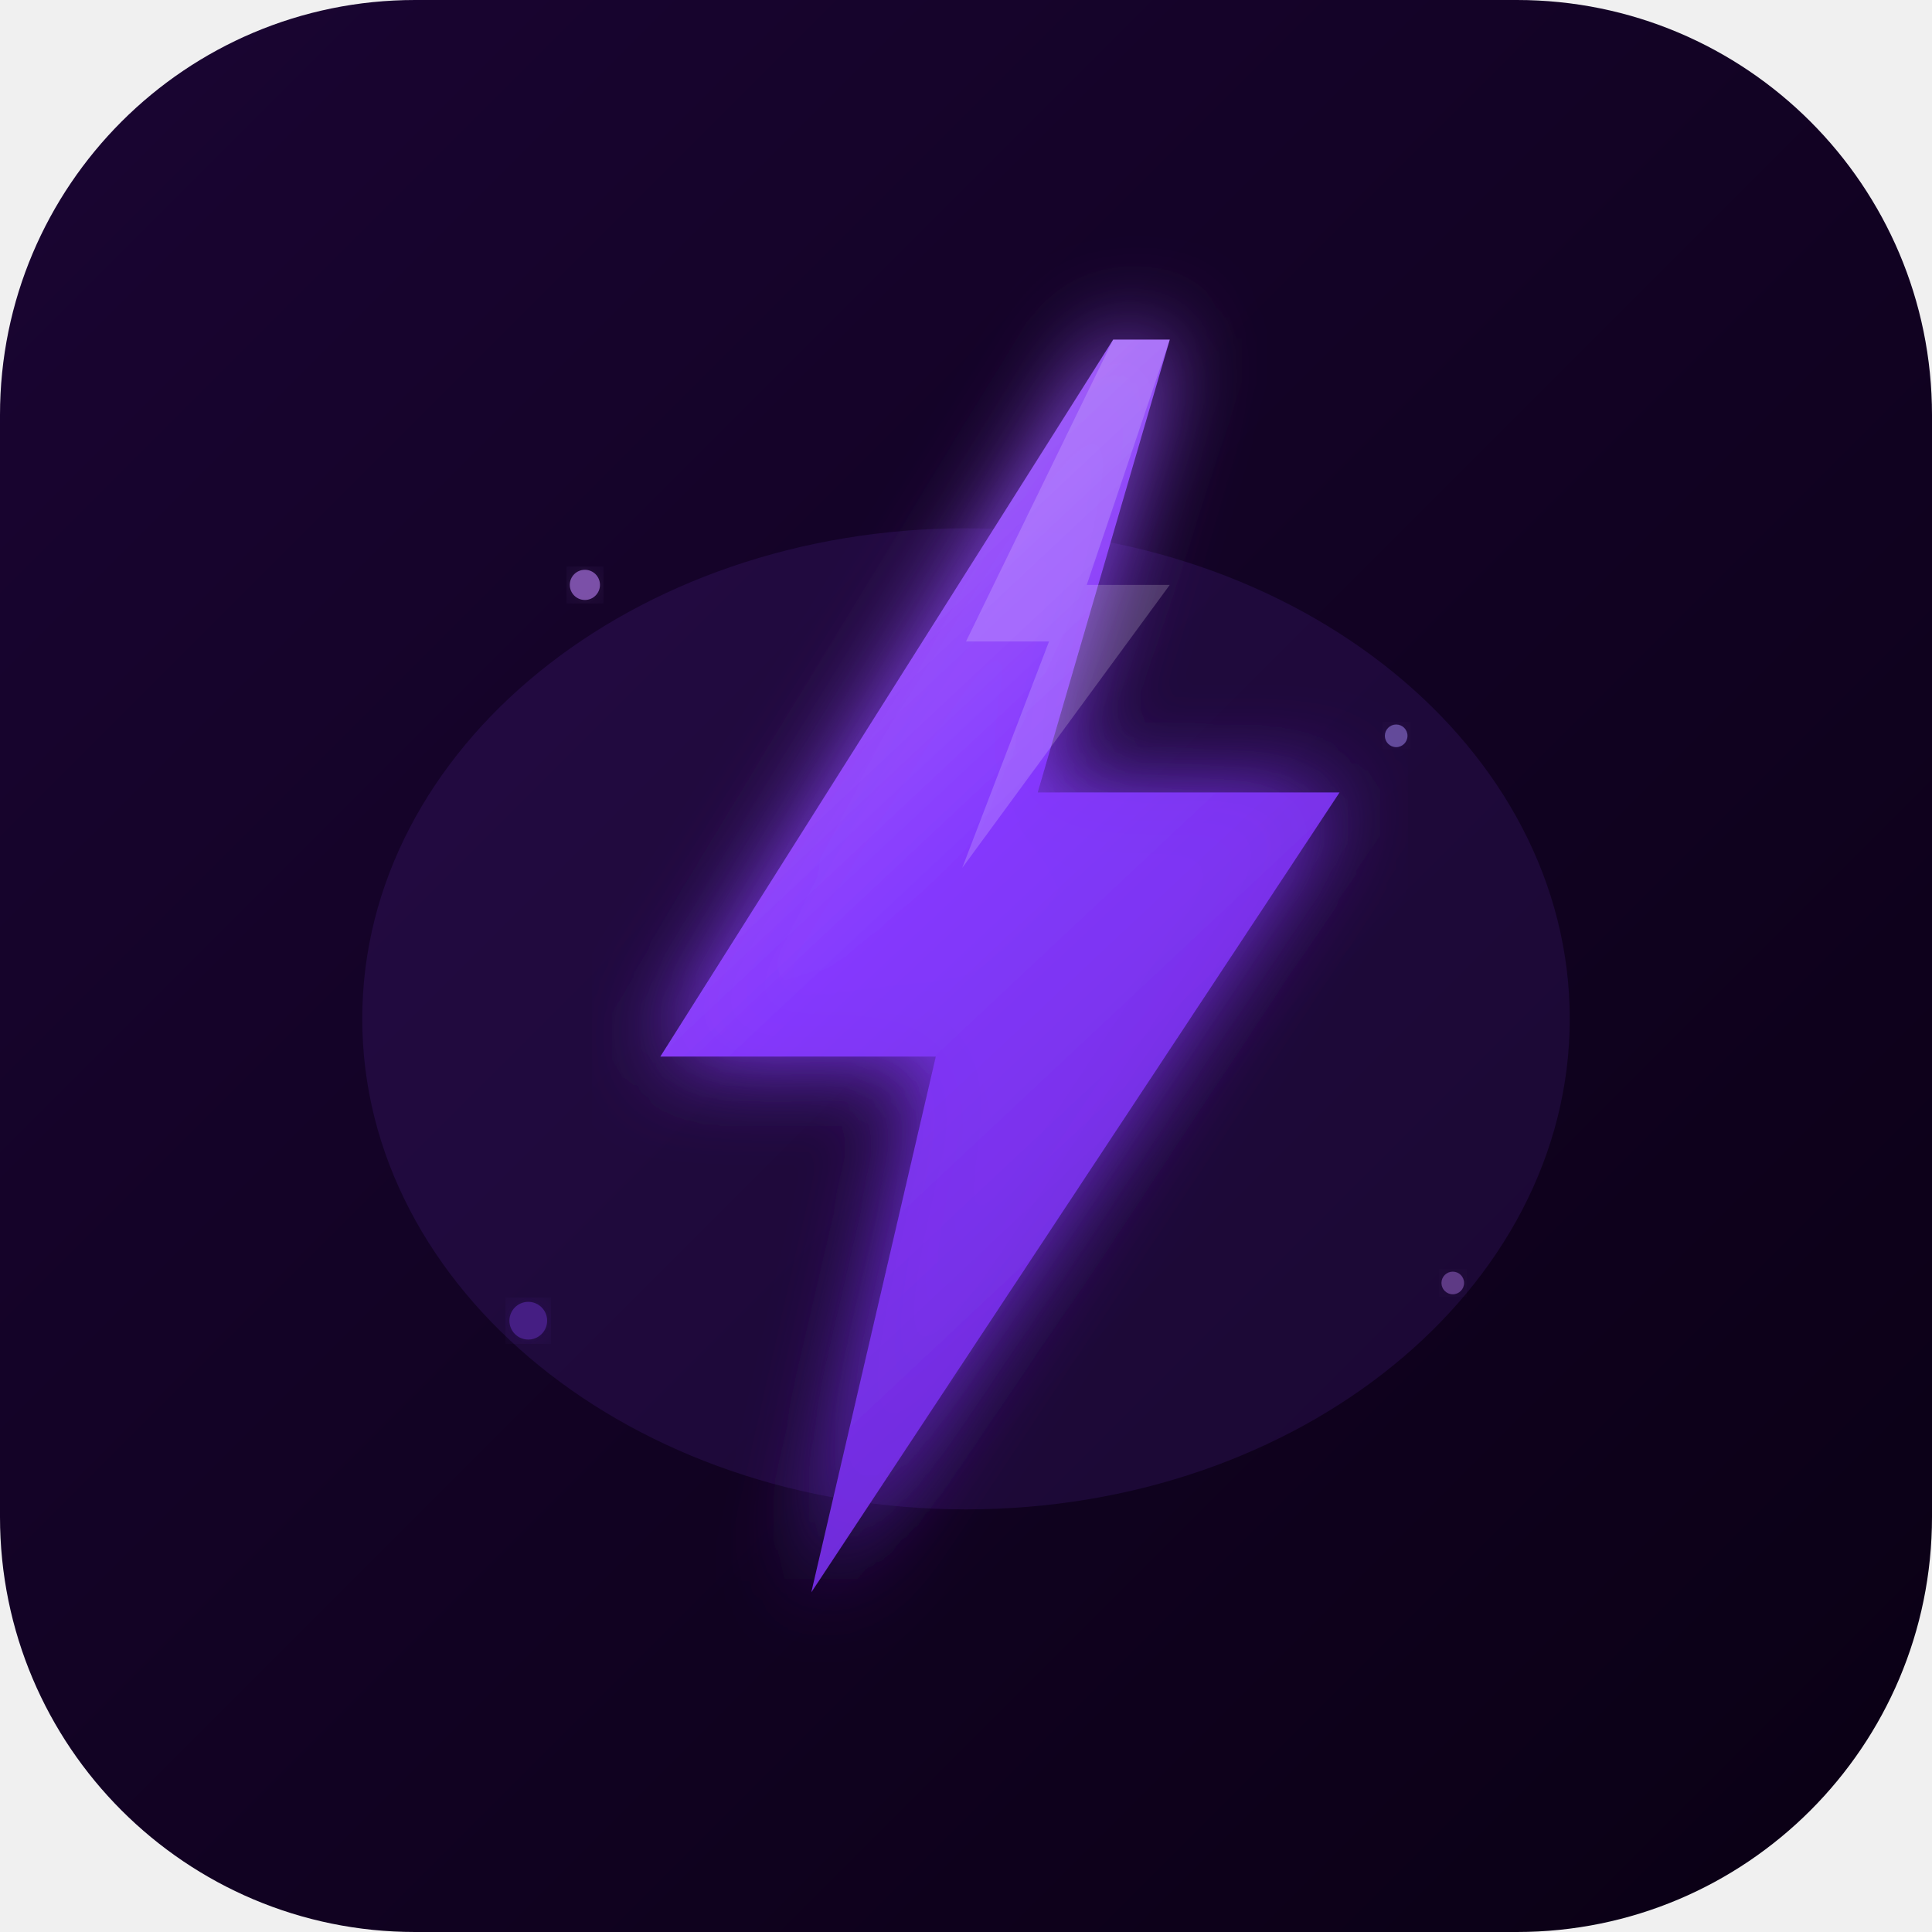
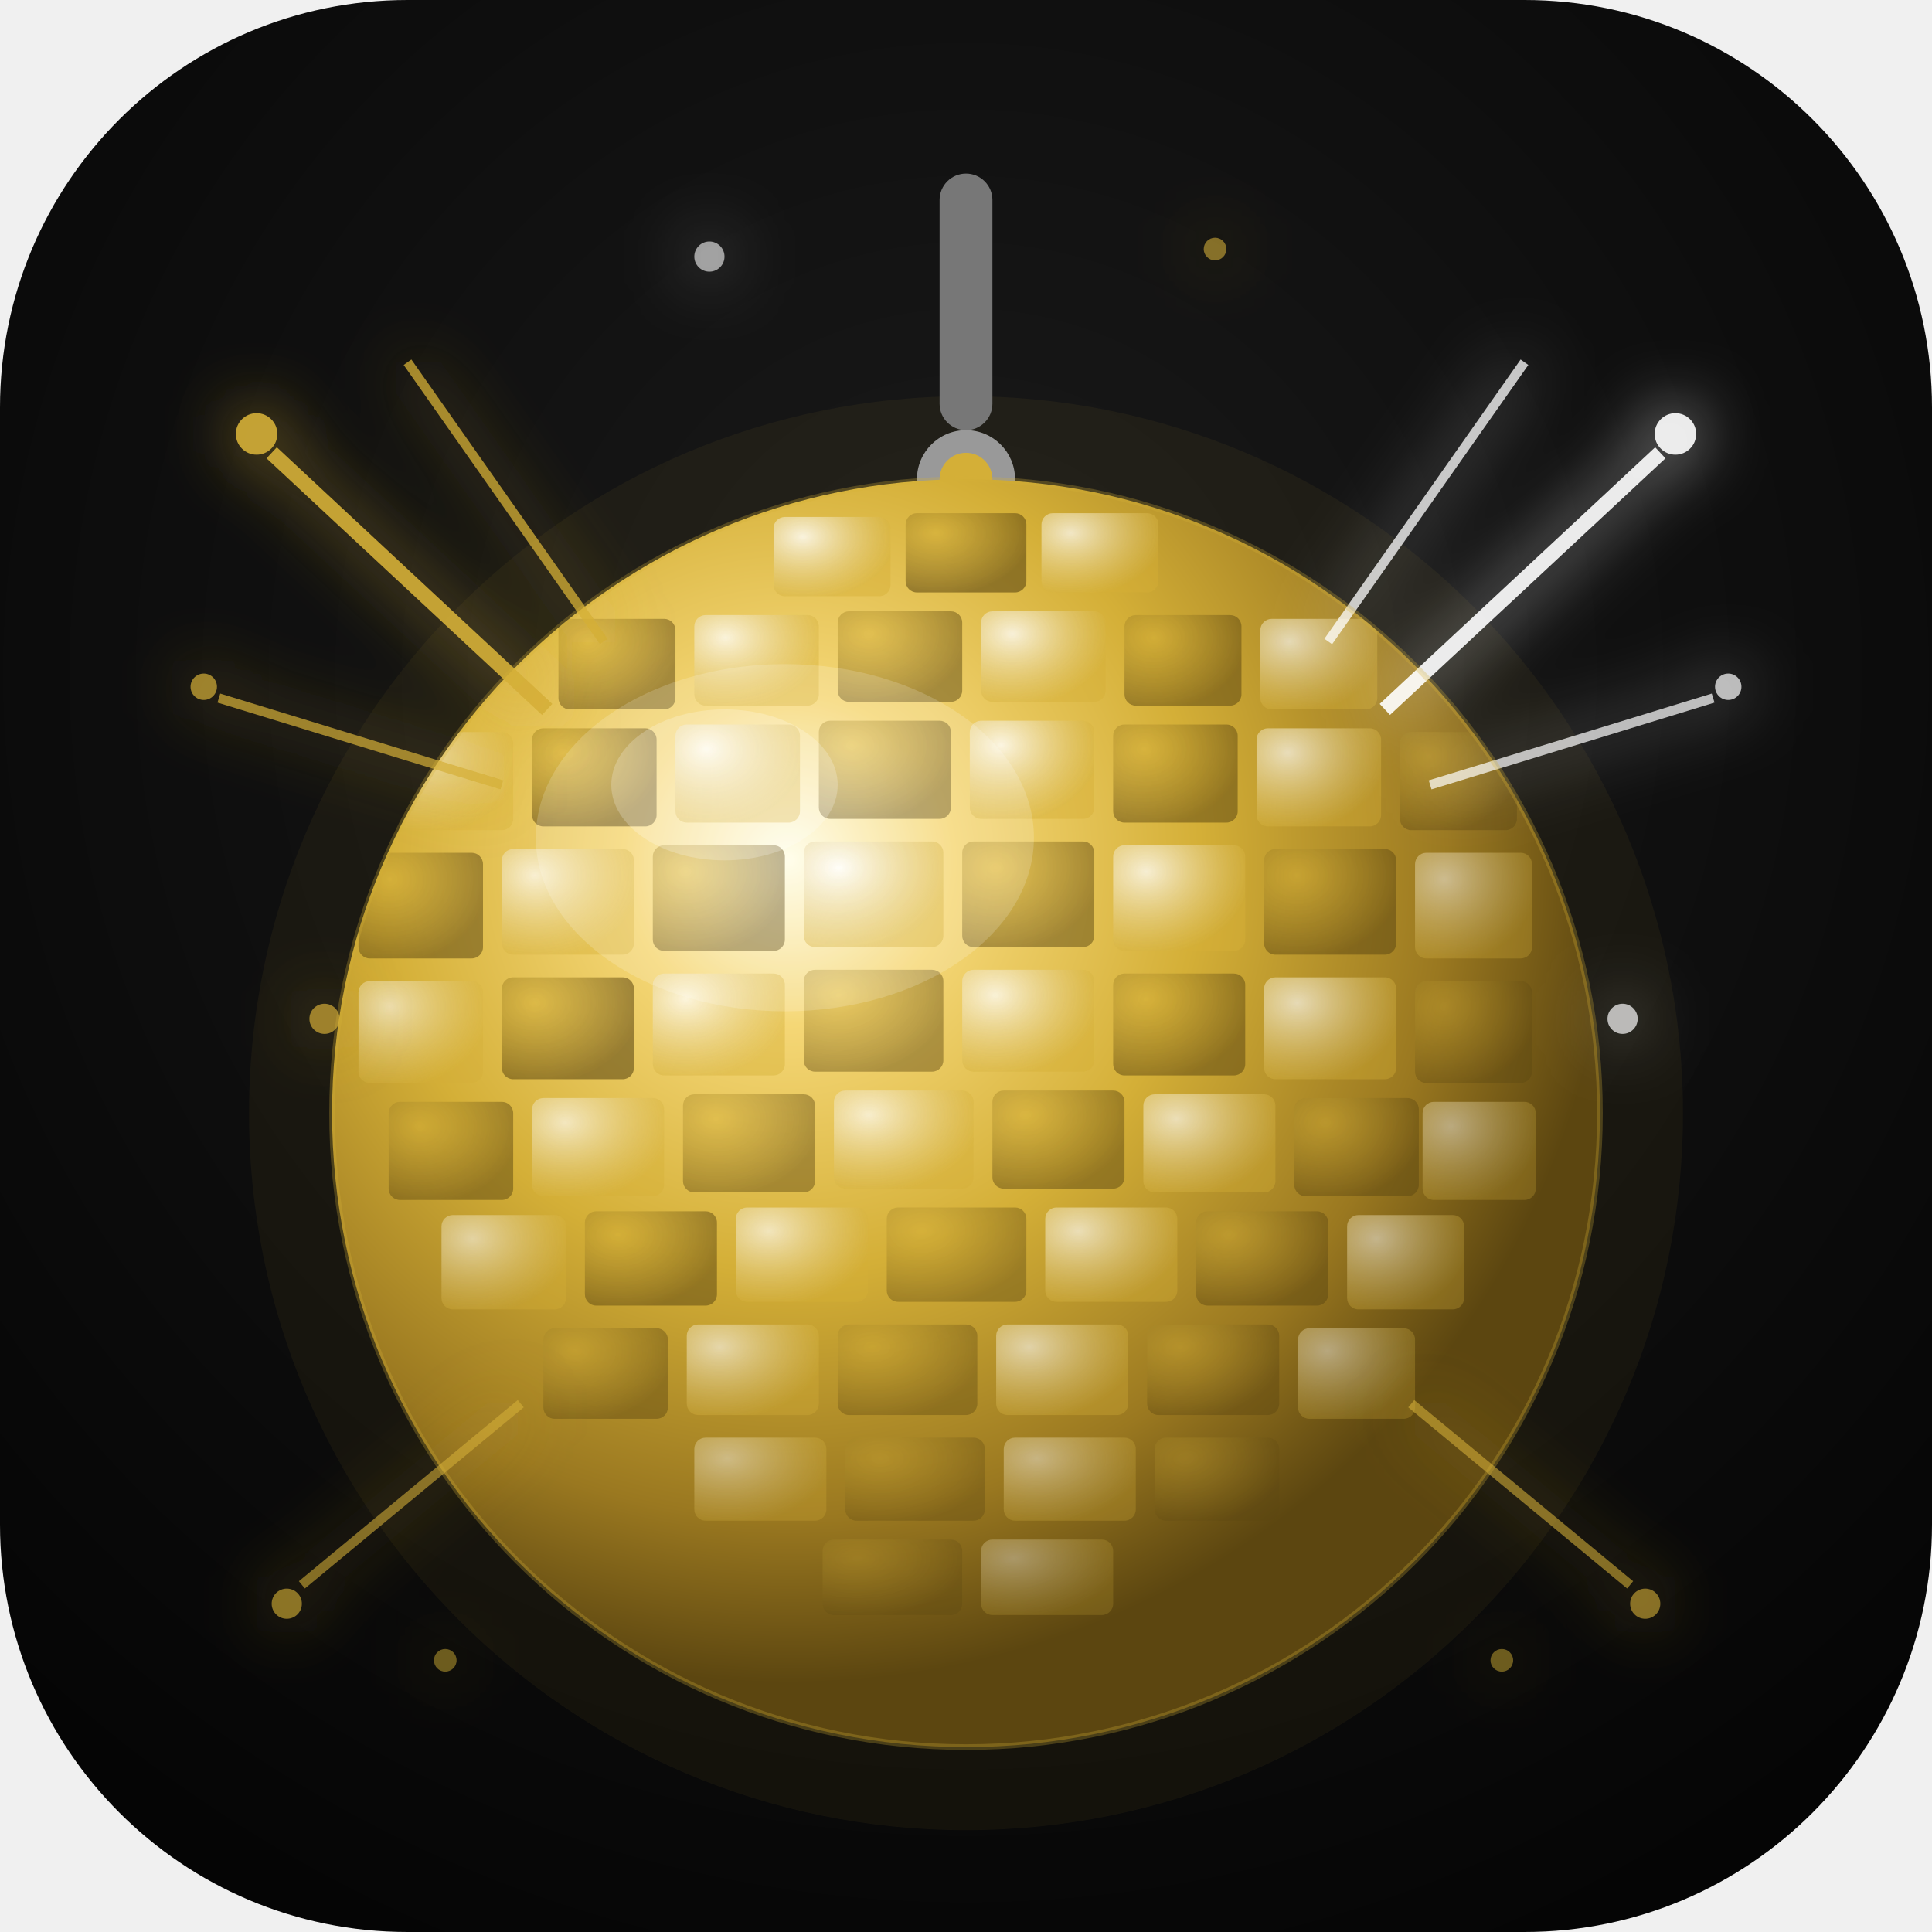
<svg xmlns="http://www.w3.org/2000/svg" viewBox="0 0 512 512">
  <defs>
-     <linearGradient id="bg" x1="0" y1="0" x2="1" y2="1">
-       <stop offset="0%" stop-color="#1a0533" />
-       <stop offset="100%" stop-color="#0a0014" />
-     </linearGradient>
-     <linearGradient id="bolt" x1="0" y1="0" x2="0.5" y2="1">
-       <stop offset="0%" stop-color="#c084fc" />
-       <stop offset="50%" stop-color="#863bff" />
-       <stop offset="100%" stop-color="#6d28d9" />
-     </linearGradient>
+     <radialGradient id="bg" cx="50%" cy="35%" r="75%">
+       <stop offset="0%" stop-color="#1a1a1a" />
+       <stop offset="100%" stop-color="#040404" />
+     </radialGradient>
+     <radialGradient id="ball" cx="36%" cy="30%" r="65%">
+       <stop offset="0%" stop-color="#fffde7" />
+       <stop offset="20%" stop-color="#f5d776" />
+       <stop offset="50%" stop-color="#D4AF37" />
+       <stop offset="80%" stop-color="#9a7820" />
+       <stop offset="100%" stop-color="#5c4610" />
+     </radialGradient>
+     <radialGradient id="tileA" cx="25%" cy="25%" r="80%">
+       <stop offset="0%" stop-color="#ffffff" stop-opacity="0.95" />
+       <stop offset="100%" stop-color="#D4AF37" stop-opacity="0.55" />
+     </radialGradient>
+     <radialGradient id="tileB" cx="25%" cy="25%" r="80%">
+       <stop offset="0%" stop-color="#D4AF37" stop-opacity="0.7" />
+       <stop offset="100%" stop-color="#5c4610" stop-opacity="0.85" />
+     </radialGradient>
    <filter id="glow">
-       <feGaussianBlur stdDeviation="12" result="blur" />
+       <feGaussianBlur stdDeviation="9" result="b" />
      <feMerge>
-         <feMergeNode in="blur" />
+         <feMergeNode in="b" />
        <feMergeNode in="SourceGraphic" />
      </feMerge>
    </filter>
    <filter id="softglow">
-       <feGaussianBlur stdDeviation="6" result="blur" />
+       <feGaussianBlur stdDeviation="5" result="b" />
      <feMerge>
-         <feMergeNode in="blur" />
+         <feMergeNode in="b" />
        <feMergeNode in="SourceGraphic" />
      </feMerge>
    </filter>
+     <clipPath id="clip">
+       <circle cx="256" cy="295" r="168" />
+     </clipPath>
  </defs>
-   <rect width="512" height="512" rx="110" ry="110" fill="url(#bg)" />
-   <ellipse cx="256" cy="270" rx="160" ry="130" fill="#7c3aed" opacity="0.12" />
+   <rect width="512" height="512" rx="108" fill="url(#bg)" />
+   <circle cx="256" cy="295" r="190" fill="#D4AF37" opacity="0.06" />
+   <rect x="249" y="46" width="14" height="68" rx="7" fill="#777" />
+   <circle cx="256" cy="127" r="13" fill="#999" />
+   <circle cx="256" cy="127" r="7" fill="#D4AF37" />
+   <circle cx="256" cy="295" r="168" fill="url(#ball)" />
+   <g clip-path="url(#clip)">
+     <rect x="205" y="137" width="31" height="21" rx="3" fill="url(#tileA)" opacity="0.85" />
+     <rect x="240" y="136" width="32" height="21" rx="3" fill="url(#tileB)" opacity="0.70" />
+     <rect x="276" y="136" width="31" height="21" rx="3" fill="url(#tileA)" opacity="0.75" />
+     <rect x="148" y="164" width="31" height="24" rx="3" fill="url(#tileB)" opacity="0.60" />
+     <rect x="184" y="163" width="33" height="24" rx="3" fill="url(#tileA)" opacity="0.80" />
+     <rect x="222" y="162" width="33" height="24" rx="3" fill="url(#tileB)" opacity="0.58" />
+     <rect x="260" y="162" width="33" height="24" rx="3" fill="url(#tileA)" opacity="0.82" />
+     <rect x="298" y="163" width="31" height="24" rx="3" fill="url(#tileB)" opacity="0.62" />
+     <rect x="334" y="164" width="31" height="24" rx="3" fill="url(#tileA)" opacity="0.68" />
+     <rect x="103" y="194" width="33" height="26" rx="3" fill="url(#tileA)" opacity="0.58" />
+     <rect x="141" y="193" width="33" height="26" rx="3" fill="url(#tileB)" opacity="0.68" />
+     <rect x="179" y="192" width="33" height="26" rx="3" fill="url(#tileA)" opacity="0.85" />
+     <rect x="217" y="191" width="35" height="26" rx="3" fill="url(#tileB)" opacity="0.58" />
+     <rect x="257" y="191" width="33" height="26" rx="3" fill="url(#tileA)" opacity="0.85" />
+     <rect x="295" y="192" width="33" height="26" rx="3" fill="url(#tileB)" opacity="0.62" />
+     <rect x="333" y="193" width="33" height="26" rx="3" fill="url(#tileA)" opacity="0.70" />
+     <rect x="371" y="194" width="31" height="26" rx="3" fill="url(#tileB)" opacity="0.52" />
+     <rect x="95" y="226" width="33" height="28" rx="3" fill="url(#tileB)" opacity="0.62" />
+     <rect x="133" y="225" width="35" height="28" rx="3" fill="url(#tileA)" opacity="0.75" />
+     <rect x="173" y="224" width="35" height="28" rx="3" fill="url(#tileB)" opacity="0.58" />
+     <rect x="213" y="223" width="37" height="28" rx="3" fill="url(#tileA)" opacity="0.90" />
+     <rect x="255" y="223" width="35" height="28" rx="3" fill="url(#tileB)" opacity="0.58" />
+     <rect x="295" y="224" width="35" height="28" rx="3" fill="url(#tileA)" opacity="0.80" />
+     <rect x="335" y="225" width="35" height="28" rx="3" fill="url(#tileB)" opacity="0.62" />
+     <rect x="375" y="226" width="31" height="28" rx="3" fill="url(#tileA)" opacity="0.52" />
+     <rect x="95" y="260" width="33" height="27" rx="3" fill="url(#tileA)" opacity="0.62" />
+     <rect x="133" y="259" width="35" height="27" rx="3" fill="url(#tileB)" opacity="0.68" />
+     <rect x="173" y="258" width="35" height="27" rx="3" fill="url(#tileA)" opacity="0.78" />
+     <rect x="213" y="257" width="37" height="27" rx="3" fill="url(#tileB)" opacity="0.52" />
+     <rect x="255" y="257" width="35" height="27" rx="3" fill="url(#tileA)" opacity="0.78" />
+     <rect x="295" y="258" width="35" height="27" rx="3" fill="url(#tileB)" opacity="0.62" />
+     <rect x="335" y="259" width="35" height="27" rx="3" fill="url(#tileA)" opacity="0.68" />
+     <rect x="375" y="260" width="31" height="27" rx="3" fill="url(#tileB)" opacity="0.48" />
+     <rect x="103" y="292" width="33" height="26" rx="3" fill="url(#tileB)" opacity="0.58" />
+     <rect x="141" y="291" width="35" height="26" rx="3" fill="url(#tileA)" opacity="0.68" />
+     <rect x="181" y="290" width="35" height="26" rx="3" fill="url(#tileB)" opacity="0.52" />
+     <rect x="221" y="289" width="37" height="26" rx="3" fill="url(#tileA)" opacity="0.72" />
+     <rect x="263" y="289" width="35" height="26" rx="3" fill="url(#tileB)" opacity="0.58" />
+     <rect x="303" y="290" width="35" height="26" rx="3" fill="url(#tileA)" opacity="0.68" />
+     <rect x="343" y="291" width="33" height="26" rx="3" fill="url(#tileB)" opacity="0.58" />
+     <rect x="377" y="292" width="30" height="26" rx="3" fill="url(#tileA)" opacity="0.46" />
+     <rect x="117" y="322" width="33" height="25" rx="3" fill="url(#tileA)" opacity="0.58" />
+     <rect x="155" y="321" width="35" height="25" rx="3" fill="url(#tileB)" opacity="0.62" />
+     <rect x="195" y="320" width="35" height="25" rx="3" fill="url(#tileA)" opacity="0.68" />
+     <rect x="235" y="320" width="37" height="25" rx="3" fill="url(#tileB)" opacity="0.48" />
+     <rect x="277" y="320" width="35" height="25" rx="3" fill="url(#tileA)" opacity="0.68" />
+     <rect x="317" y="321" width="35" height="25" rx="3" fill="url(#tileB)" opacity="0.58" />
+     <rect x="357" y="322" width="31" height="25" rx="3" fill="url(#tileA)" opacity="0.52" />
+     <rect x="144" y="352" width="33" height="24" rx="3" fill="url(#tileB)" opacity="0.52" />
+     <rect x="182" y="351" width="35" height="24" rx="3" fill="url(#tileA)" opacity="0.62" />
+     <rect x="222" y="351" width="37" height="24" rx="3" fill="url(#tileB)" opacity="0.46" />
+     <rect x="264" y="351" width="35" height="24" rx="3" fill="url(#tileA)" opacity="0.62" />
+     <rect x="304" y="351" width="35" height="24" rx="3" fill="url(#tileB)" opacity="0.52" />
+     <rect x="344" y="352" width="31" height="24" rx="3" fill="url(#tileA)" opacity="0.46" />
+     <rect x="184" y="381" width="35" height="22" rx="3" fill="url(#tileA)" opacity="0.46" />
+     <rect x="224" y="381" width="37" height="22" rx="3" fill="url(#tileB)" opacity="0.40" />
+     <rect x="266" y="381" width="35" height="22" rx="3" fill="url(#tileA)" opacity="0.46" />
+     <rect x="306" y="381" width="33" height="22" rx="3" fill="url(#tileB)" opacity="0.40" />
+     <rect x="218" y="408" width="37" height="20" rx="3" fill="url(#tileB)" opacity="0.36" />
+     <rect x="260" y="408" width="35" height="20" rx="3" fill="url(#tileA)" opacity="0.36" />
+   </g>
+   <ellipse cx="208" cy="222" rx="66" ry="46" fill="white" opacity="0.17" clip-path="url(#clip)" />
+   <ellipse cx="192" cy="208" rx="30" ry="20" fill="white" opacity="0.22" clip-path="url(#clip)" />
  <g filter="url(#glow)">
-     <path d="M295 90 L175 280 H248 L215 422 L355 210 H275 L310 90 Z" fill="url(#bolt)" opacity="0.95" />
+     <line x1="145" y1="188" x2="72" y2="120" stroke="#D4AF37" stroke-width="4" opacity="0.90" />
+     <line x1="133" y1="208" x2="58" y2="185" stroke="#D4AF37" stroke-width="2.5" opacity="0.70" />
+     <line x1="160" y1="170" x2="108" y2="96" stroke="#D4AF37" stroke-width="2.5" opacity="0.75" />
+     <circle cx="68" cy="115" r="5.5" fill="#D4AF37" opacity="0.90" />
+     <circle cx="54" cy="182" r="3.5" fill="#D4AF37" opacity="0.70" />
+     <line x1="367" y1="188" x2="440" y2="120" stroke="#ffffff" stroke-width="4" opacity="0.90" />
+     <line x1="379" y1="208" x2="454" y2="185" stroke="#ffffff" stroke-width="2.5" opacity="0.70" />
+     <line x1="352" y1="170" x2="404" y2="96" stroke="#ffffff" stroke-width="2.5" opacity="0.75" />
+     <circle cx="444" cy="115" r="5.5" fill="#ffffff" opacity="0.90" />
+     <circle cx="458" cy="182" r="3.5" fill="#ffffff" opacity="0.70" />
+     <line x1="138" y1="372" x2="80" y2="420" stroke="#D4AF37" stroke-width="2.5" opacity="0.58" />
+     <circle cx="76" cy="425" r="4" fill="#D4AF37" opacity="0.62" />
+     <line x1="374" y1="372" x2="432" y2="420" stroke="#D4AF37" stroke-width="2.5" opacity="0.58" />
+     <circle cx="436" cy="425" r="4" fill="#D4AF37" opacity="0.60" />
+     <circle cx="86" cy="270" r="4" fill="#D4AF37" opacity="0.68" />
+     <circle cx="430" cy="270" r="4" fill="#ffffff" opacity="0.68" />
+     <circle cx="118" cy="440" r="3" fill="#D4AF37" opacity="0.48" />
+     <circle cx="398" cy="440" r="3" fill="#D4AF37" opacity="0.48" />
+     <circle cx="188" cy="68" r="4" fill="#ffffff" opacity="0.58" />
+     <circle cx="322" cy="66" r="3" fill="#D4AF37" opacity="0.58" />
  </g>
-   <path d="M295 90 L256 170 H278 L255 230 L310 155 H288 L310 90 Z" fill="white" opacity="0.18" />
-   <circle cx="155" cy="155" r="4" fill="#c084fc" opacity="0.6" filter="url(#softglow)" />
-   <circle cx="370" cy="195" r="3" fill="#a78bfa" opacity="0.5" filter="url(#softglow)" />
-   <circle cx="140" cy="350" r="5" fill="#7c3aed" opacity="0.4" filter="url(#softglow)" />
-   <circle cx="385" cy="340" r="3" fill="#c084fc" opacity="0.4" filter="url(#softglow)" />
+   <circle cx="256" cy="295" r="168" fill="none" stroke="#D4AF37" stroke-width="1.5" opacity="0.28" />
</svg>
